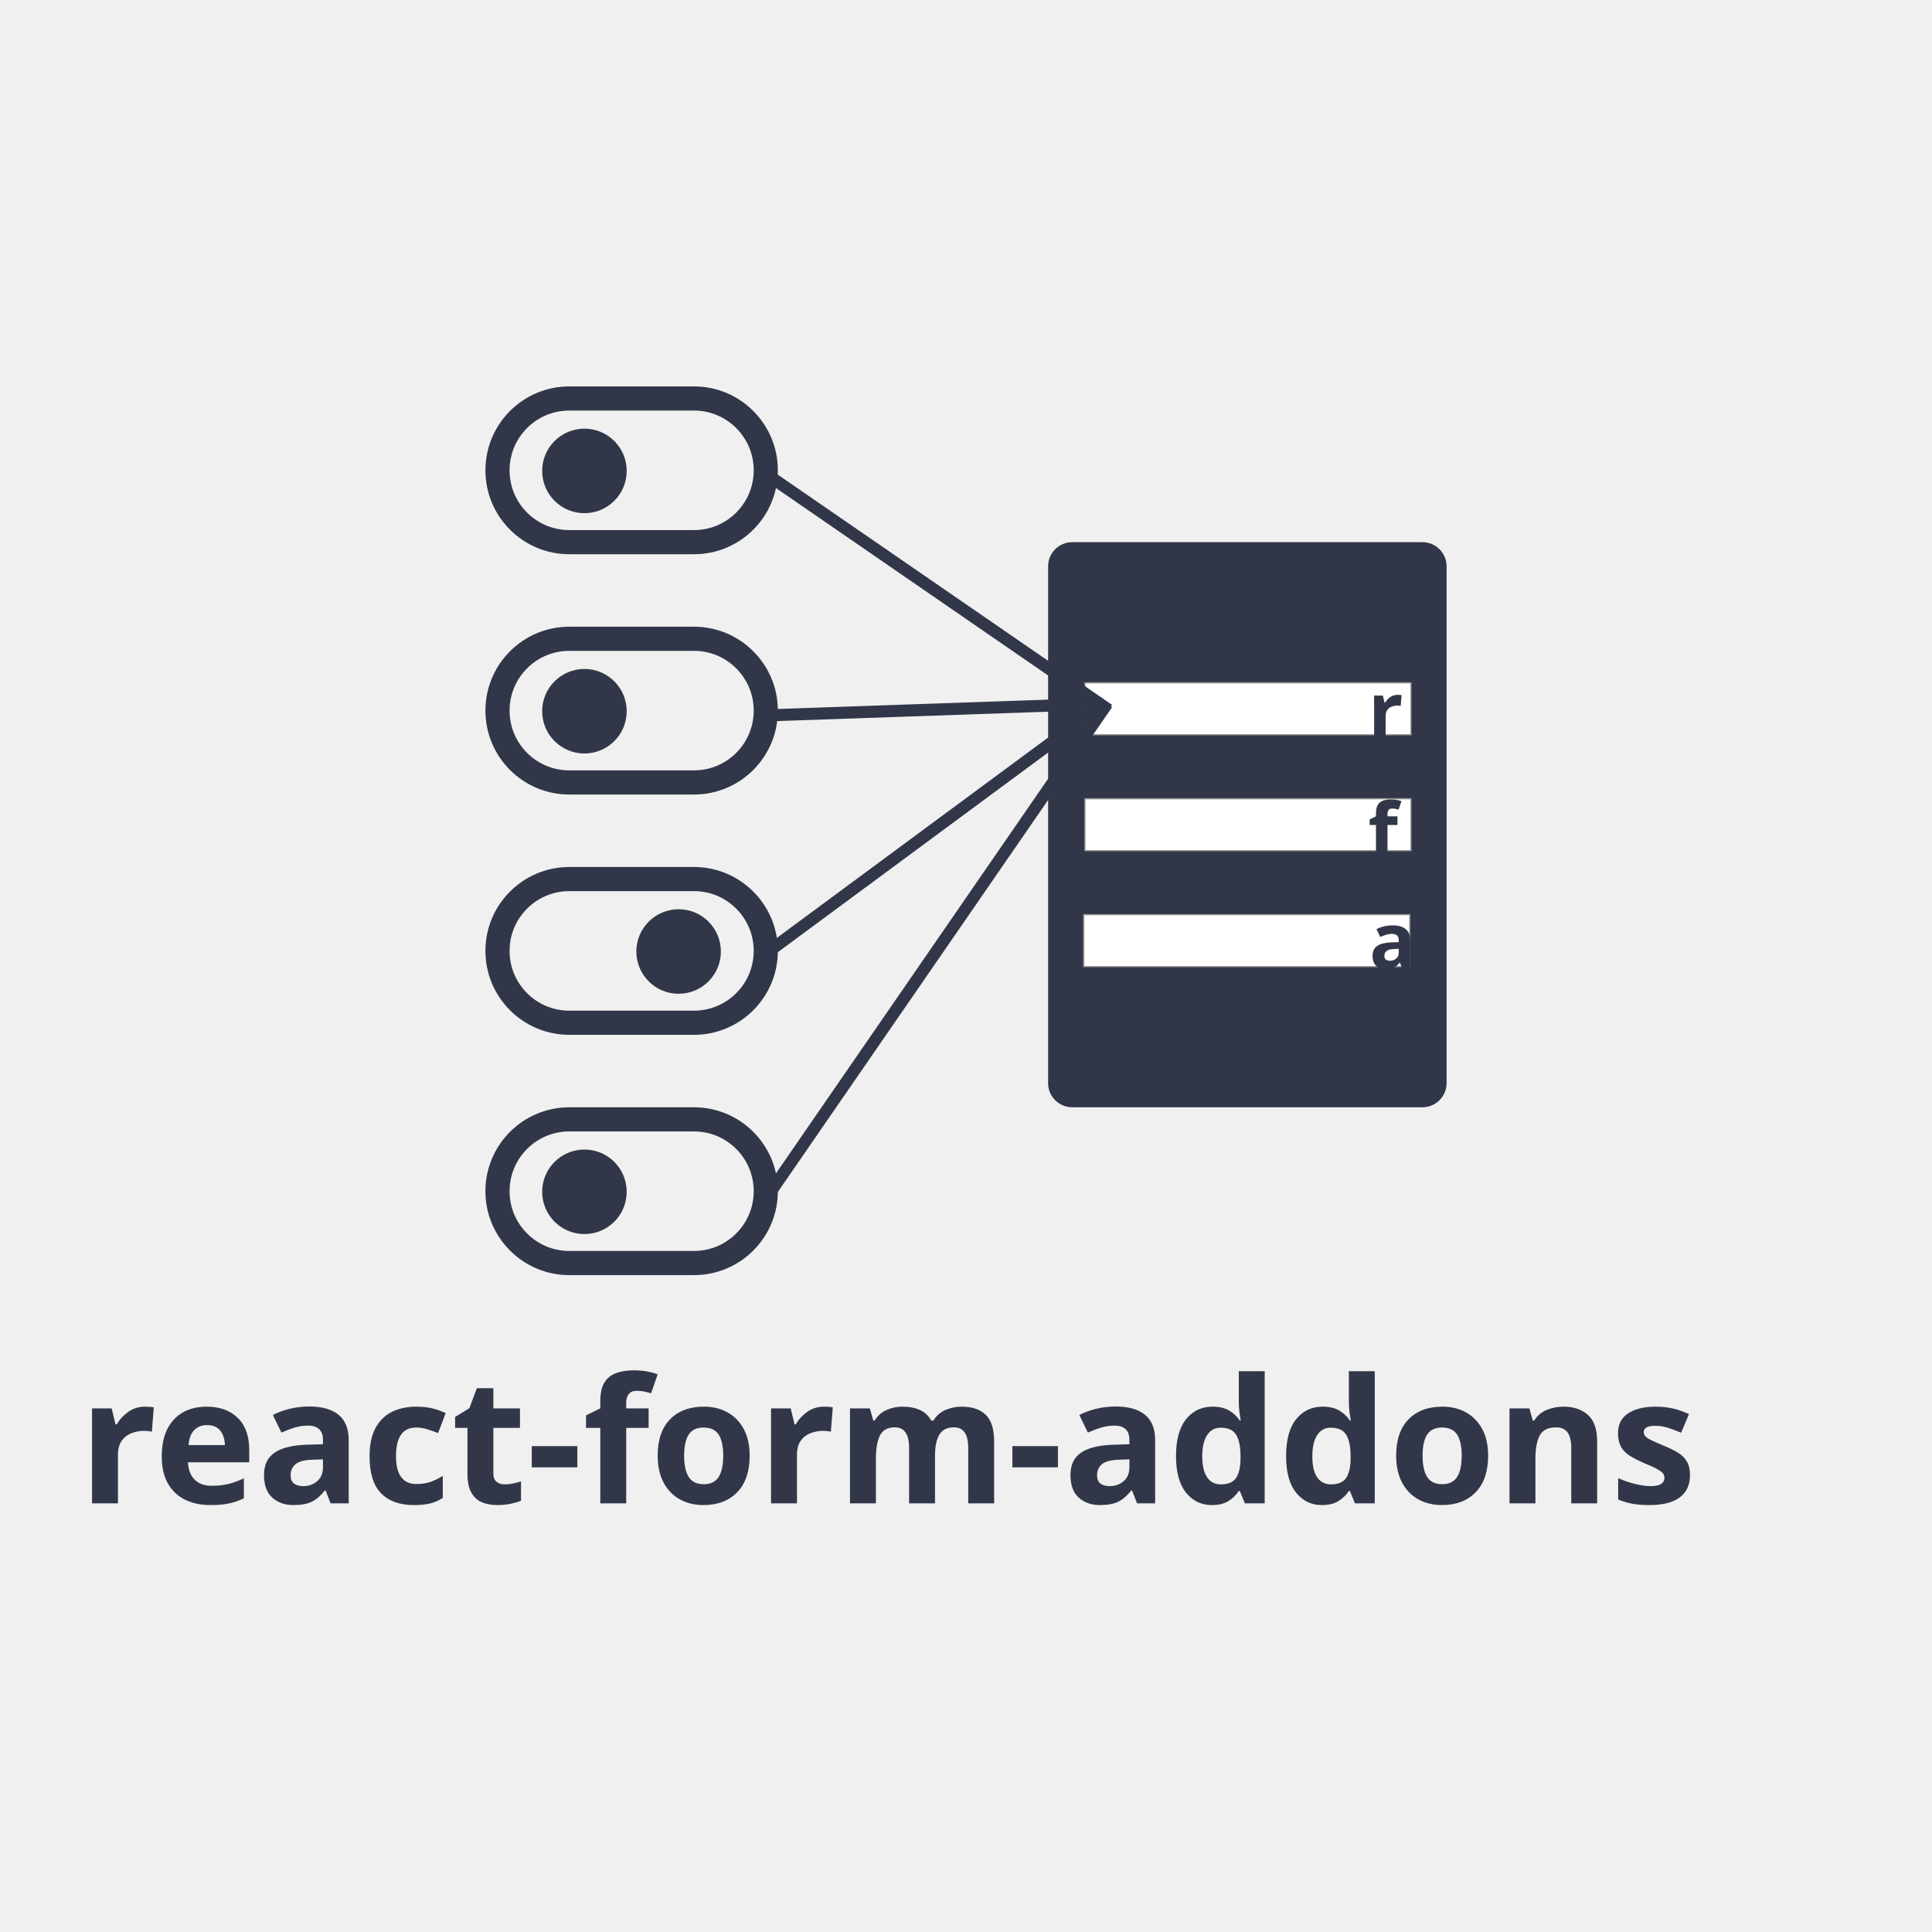
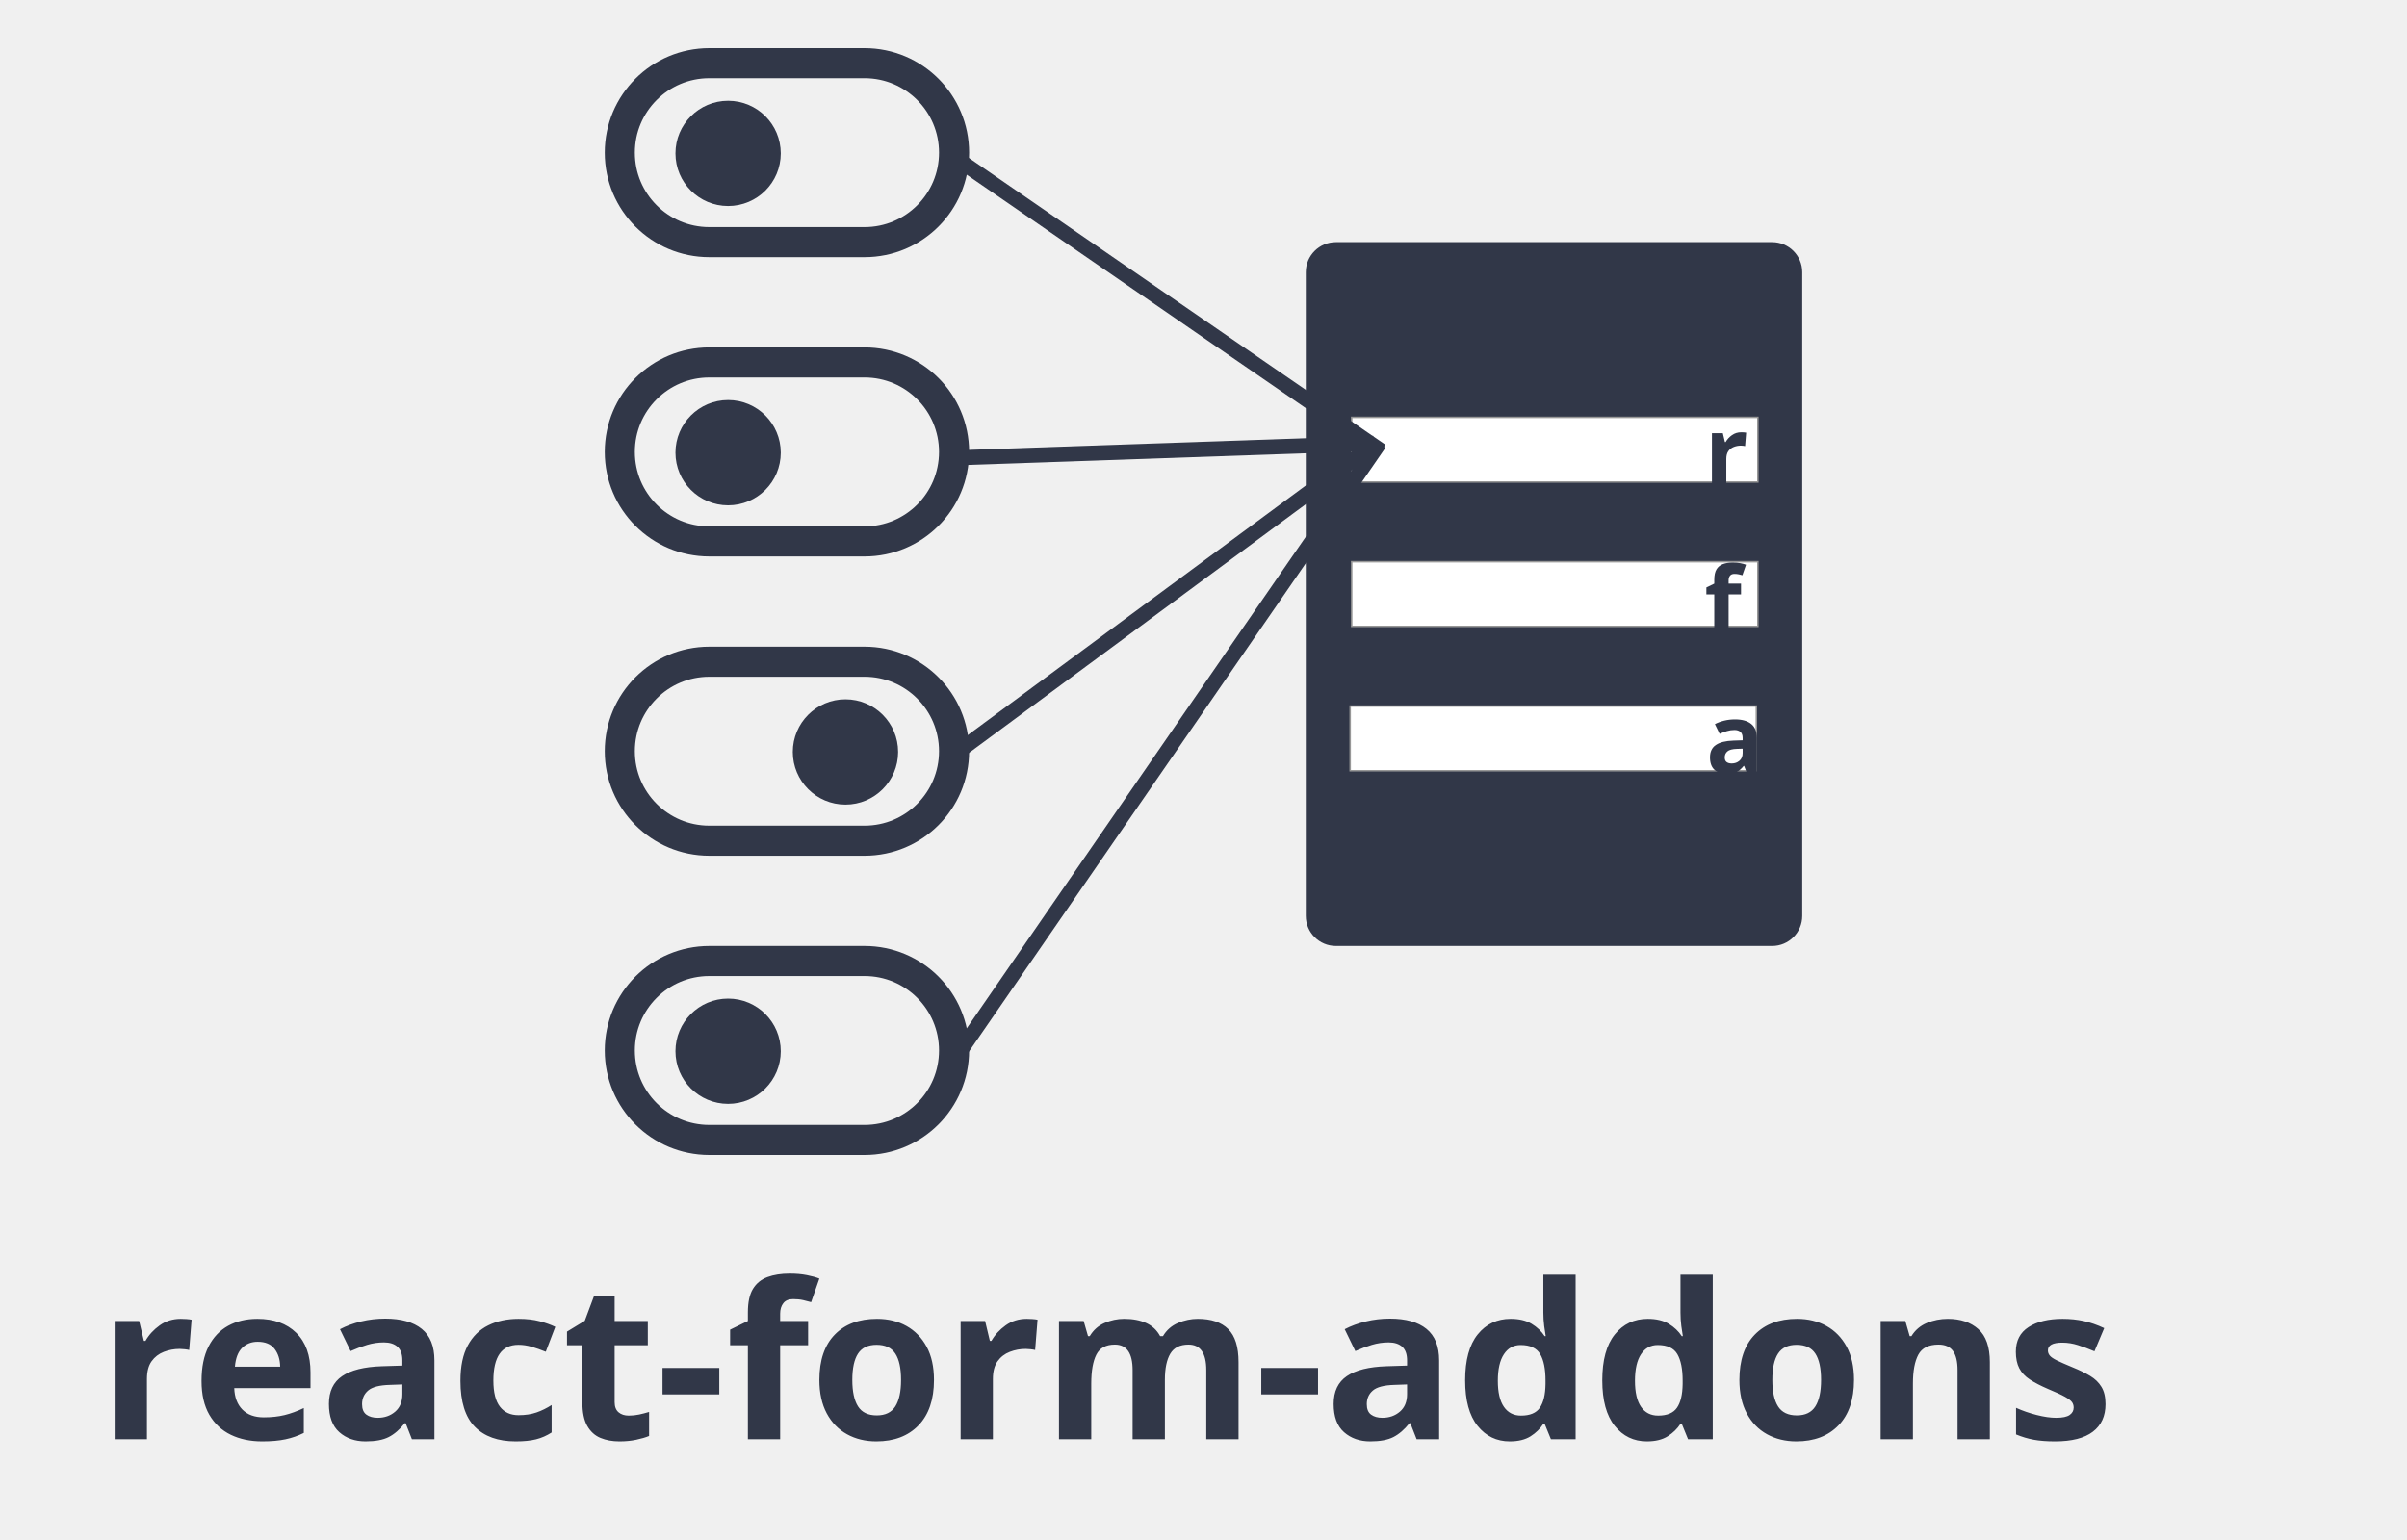
- <svg xmlns="http://www.w3.org/2000/svg" xmlns:xlink="http://www.w3.org/1999/xlink" width="1600px" height="1600px" viewBox="0 0 1600 1600" version="1.1">
+ <svg xmlns="http://www.w3.org/2000/svg" xmlns:xlink="http://www.w3.org/1999/xlink" width="1600px" height="1024px" viewBox="0 0 1600 1024" version="1.1">
  <defs>
    <rect id="path-1" x="0" y="0" width="242.192" height="139" rx="69.5" />
    <mask id="mask-2" maskContentUnits="userSpaceOnUse" maskUnits="objectBoundingBox" x="0" y="0" width="242.192" height="139" fill="white">
      <use xlink:href="#path-1" />
    </mask>
    <rect id="path-3" x="0" y="0" width="242.192" height="139" rx="69.5" />
    <mask id="mask-4" maskContentUnits="userSpaceOnUse" maskUnits="objectBoundingBox" x="0" y="0" width="242.192" height="139" fill="white">
      <use xlink:href="#path-3" />
    </mask>
    <rect id="path-5" x="0" y="0" width="242.192" height="139" rx="69.5" />
    <mask id="mask-6" maskContentUnits="userSpaceOnUse" maskUnits="objectBoundingBox" x="0" y="0" width="242.192" height="139" fill="white">
      <use xlink:href="#path-5" />
    </mask>
    <rect id="path-7" x="0" y="0" width="242.192" height="139" rx="69.5" />
    <mask id="mask-8" maskContentUnits="userSpaceOnUse" maskUnits="objectBoundingBox" x="0" y="0" width="242.192" height="139" fill="white">
      <use xlink:href="#path-7" />
    </mask>
    <rect id="path-9" x="496" y="245" width="271" height="44" />
    <mask id="mask-10" maskContentUnits="userSpaceOnUse" maskUnits="objectBoundingBox" x="0" y="0" width="271" height="44" fill="white">
      <use xlink:href="#path-9" />
    </mask>
    <rect id="path-11" x="496" y="341" width="271" height="44" />
    <mask id="mask-12" maskContentUnits="userSpaceOnUse" maskUnits="objectBoundingBox" x="0" y="0" width="271" height="44" fill="white">
      <use xlink:href="#path-11" />
    </mask>
    <rect id="path-13" x="495" y="437" width="271" height="44" />
    <mask id="mask-14" maskContentUnits="userSpaceOnUse" maskUnits="objectBoundingBox" x="0" y="0" width="271" height="44" fill="white">
      <use xlink:href="#path-13" />
    </mask>
  </defs>
  <g id="icons" stroke="none" stroke-width="1" fill="none" fill-rule="evenodd">
-     <g id="icon-with-words-vertical">
-       <g id="rfa-icon" transform="translate(402, 320)">
+     <g id="icon-for-github">
+       <g id="rfa-icon" transform="translate(402, 32)">
        <g id="Group" stroke-width="1" fill-rule="evenodd">
          <g id="Radio-Off">
            <g id="Radio">
              <use id="Rectangle-4" stroke="#313748" mask="url(#mask-2)" stroke-width="40" xlink:href="#path-1" />
              <circle id="Oval" fill="#313748" cx="82" cy="70" r="35" />
            </g>
          </g>
          <g id="Radio-Off" transform="translate(0, 199)">
            <g id="Radio">
              <use id="Rectangle-4" stroke="#313748" mask="url(#mask-4)" stroke-width="40" xlink:href="#path-3" />
              <circle id="Oval" fill="#313748" cx="82" cy="70" r="35" />
            </g>
          </g>
          <g id="Radio-On" transform="translate(0, 398)">
            <g id="Radio">
              <use id="Rectangle-4" stroke="#313748" mask="url(#mask-6)" stroke-width="40" xlink:href="#path-5" />
              <circle id="Oval" fill="#313748" cx="160" cy="70" r="35" />
            </g>
          </g>
          <g id="Radio-Off" transform="translate(0, 597)">
            <g id="Radio">
              <use id="Rectangle-4" stroke="#313748" mask="url(#mask-8)" stroke-width="40" xlink:href="#path-7" />
              <circle id="Oval" fill="#313748" cx="82" cy="70" r="35" />
            </g>
          </g>
          <rect id="Rectangle-2" fill="#313748" x="466" y="129" width="330" height="468" rx="20" />
          <use id="Rectangle-4" stroke="#979797" mask="url(#mask-10)" stroke-width="2" fill="#FFFFFF" xlink:href="#path-9" />
          <use id="Rectangle-4" stroke="#979797" mask="url(#mask-12)" stroke-width="2" fill="#FFFFFF" xlink:href="#path-11" />
          <use id="Rectangle-4" stroke="#979797" mask="url(#mask-14)" stroke-width="2" fill="#FFFFFF" xlink:href="#path-13" />
          <path d="M232.482,72.5 L512,265" id="Line" stroke="#313748" stroke-width="10" stroke-linecap="square" fill="#D8D8D8" />
          <path d="M231.494,272.5 L506,263" id="Line" stroke="#313748" stroke-width="10" stroke-linecap="square" fill="#D8D8D8" />
          <path d="M232.482,469.5 L508,266" id="Line" stroke="#313748" stroke-width="10" stroke-linecap="square" fill="#D8D8D8" />
          <path d="M234.458,669.5 L512,267" id="Line" stroke="#313748" stroke-width="10" stroke-linecap="square" fill="#D8D8D8" />
        </g>
        <text id="a" font-family="RobotoMonoForPowerline-Bold, Roboto Mono for Powerline" font-size="64" font-weight="bold" fill="#313748">
          <tspan x="732" y="482">a</tspan>
        </text>
        <text id="r" font-family="RobotoMonoForPowerline-Bold, Roboto Mono for Powerline" font-size="64" font-weight="bold" fill="#313748">
          <tspan x="731" y="291">r</tspan>
        </text>
        <text id="f" font-family="RobotoMonoForPowerline-Bold, Roboto Mono for Powerline" font-size="64" font-weight="bold" fill="#313748">
          <tspan x="731" y="391">f</tspan>
        </text>
      </g>
      <text id="react-form-addons" font-family="RobotoMonoForPowerline-Bold, Roboto Mono for Powerline" font-size="144" font-weight="bold" fill="#313748">
-         <tspan x="65" y="1245">react-form-addons</tspan>
+         <tspan x="65" y="957">react-form-addons</tspan>
      </text>
    </g>
  </g>
</svg>
